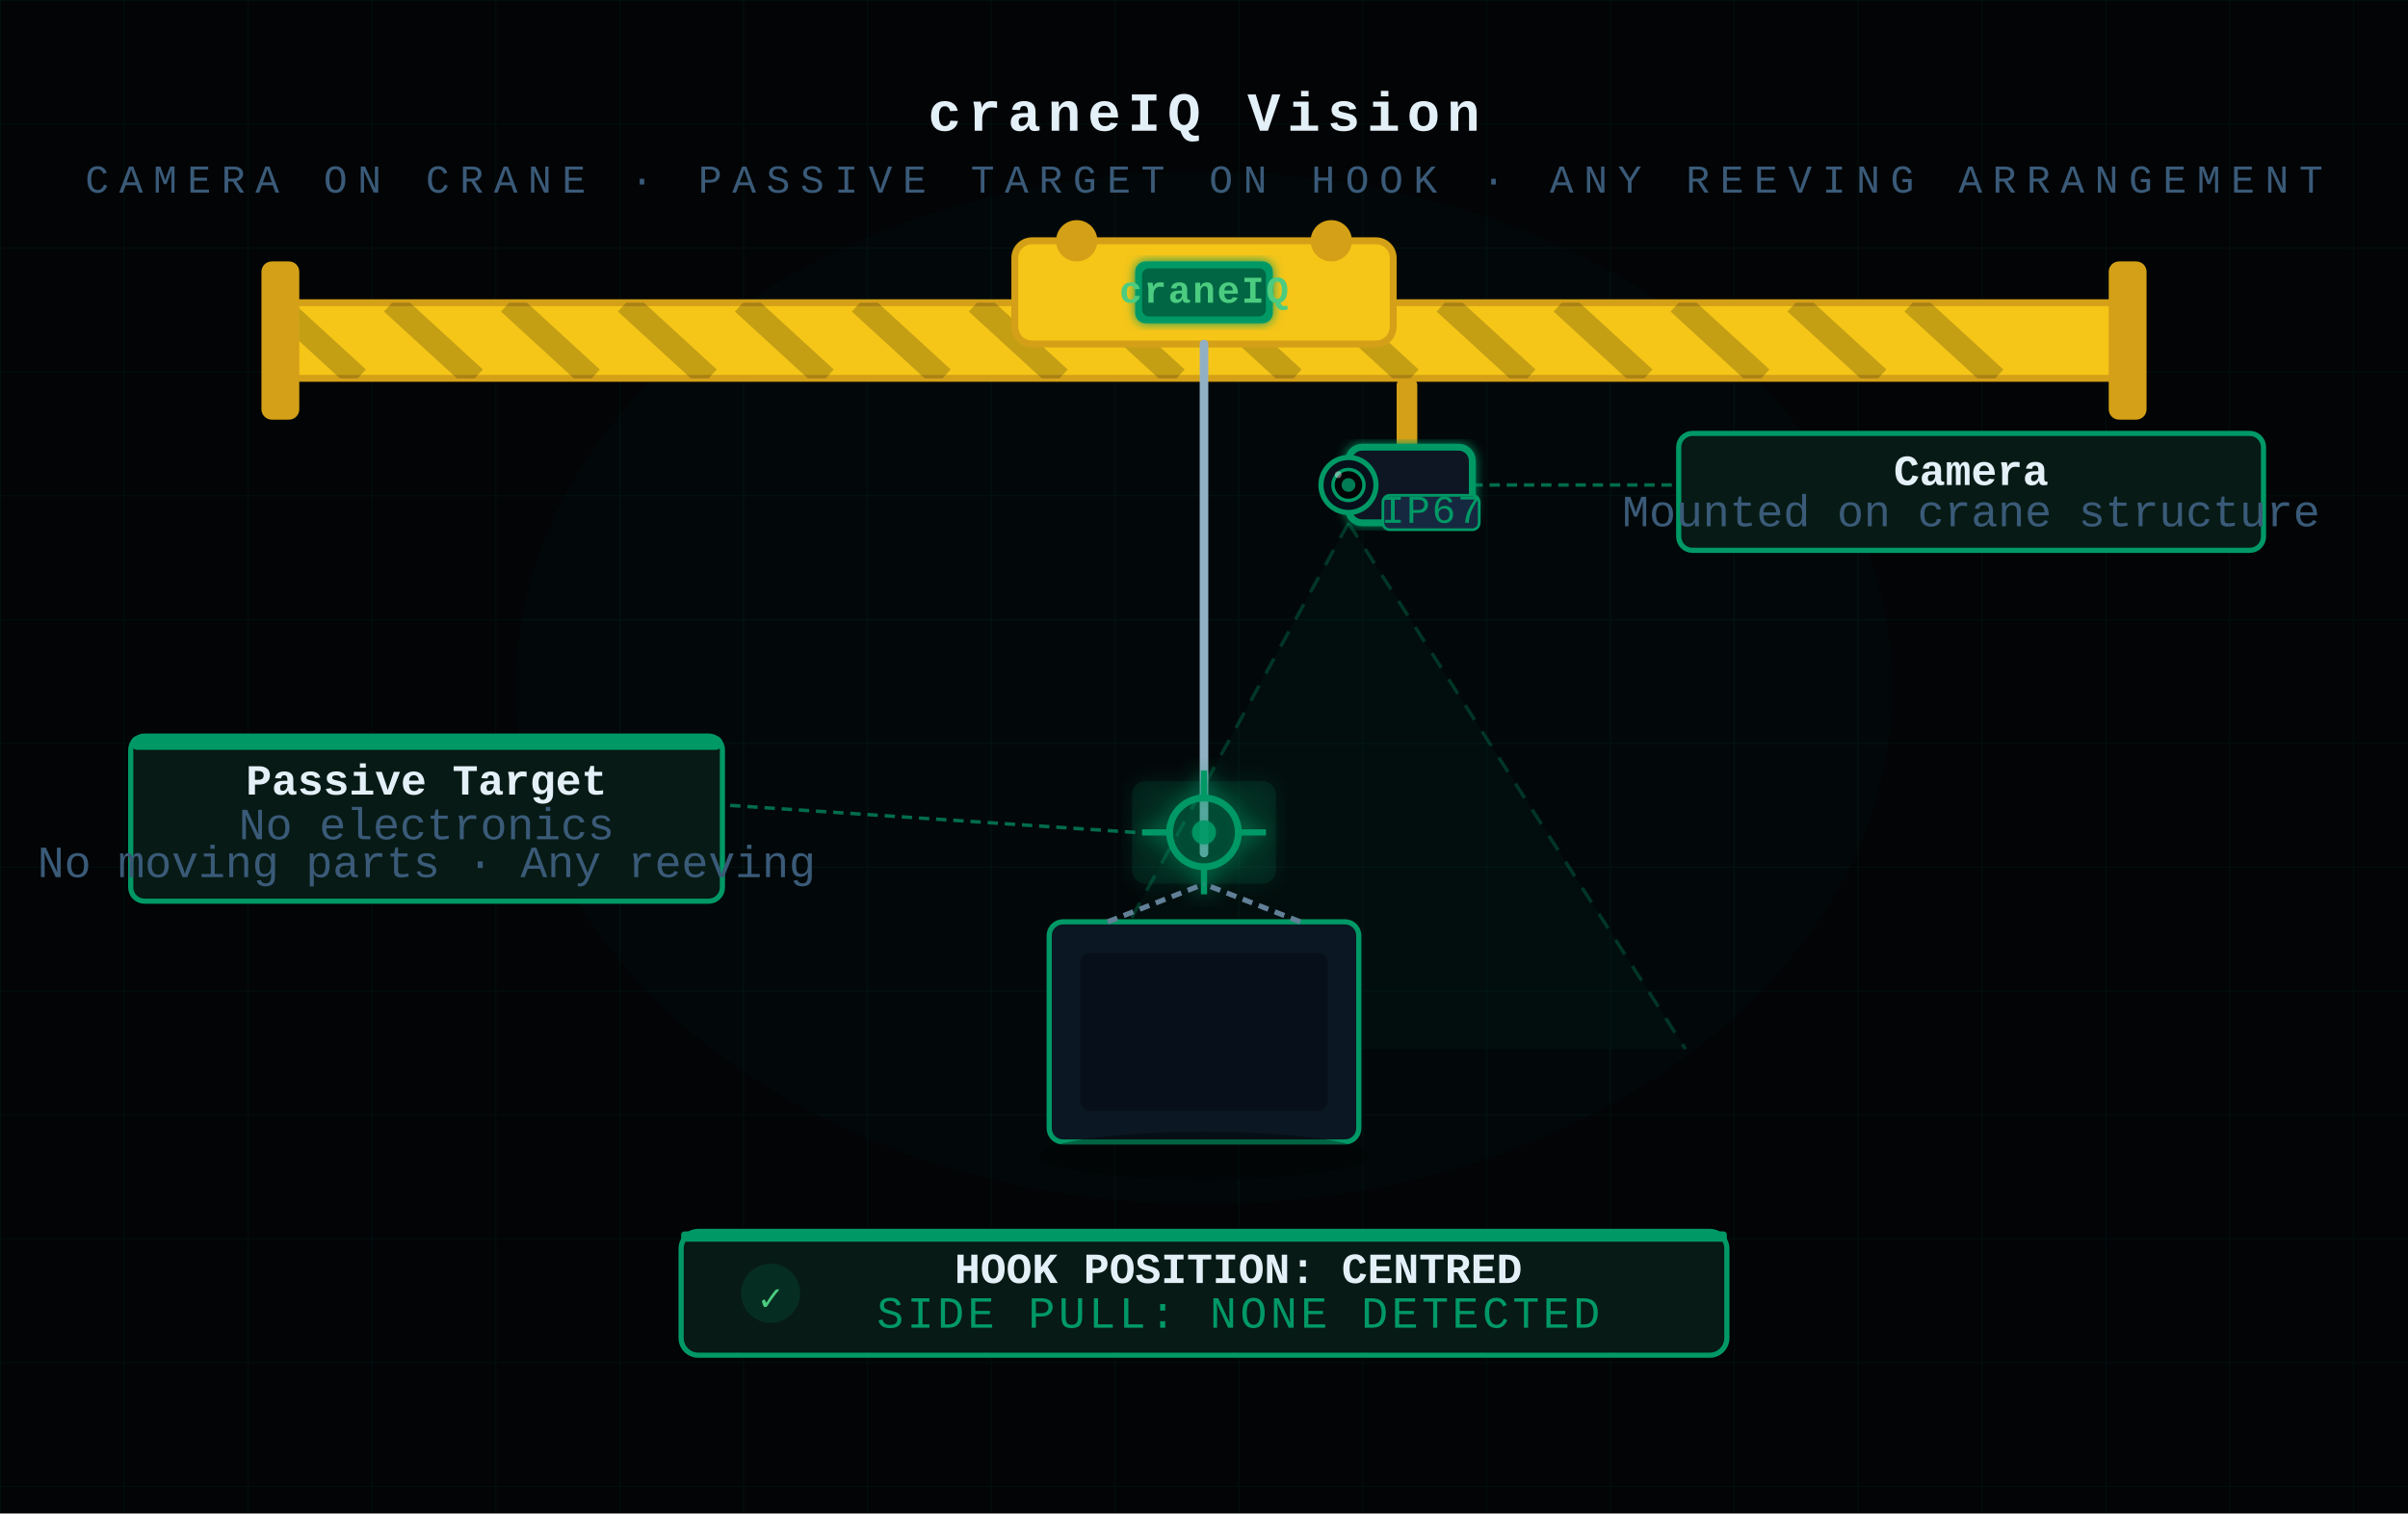
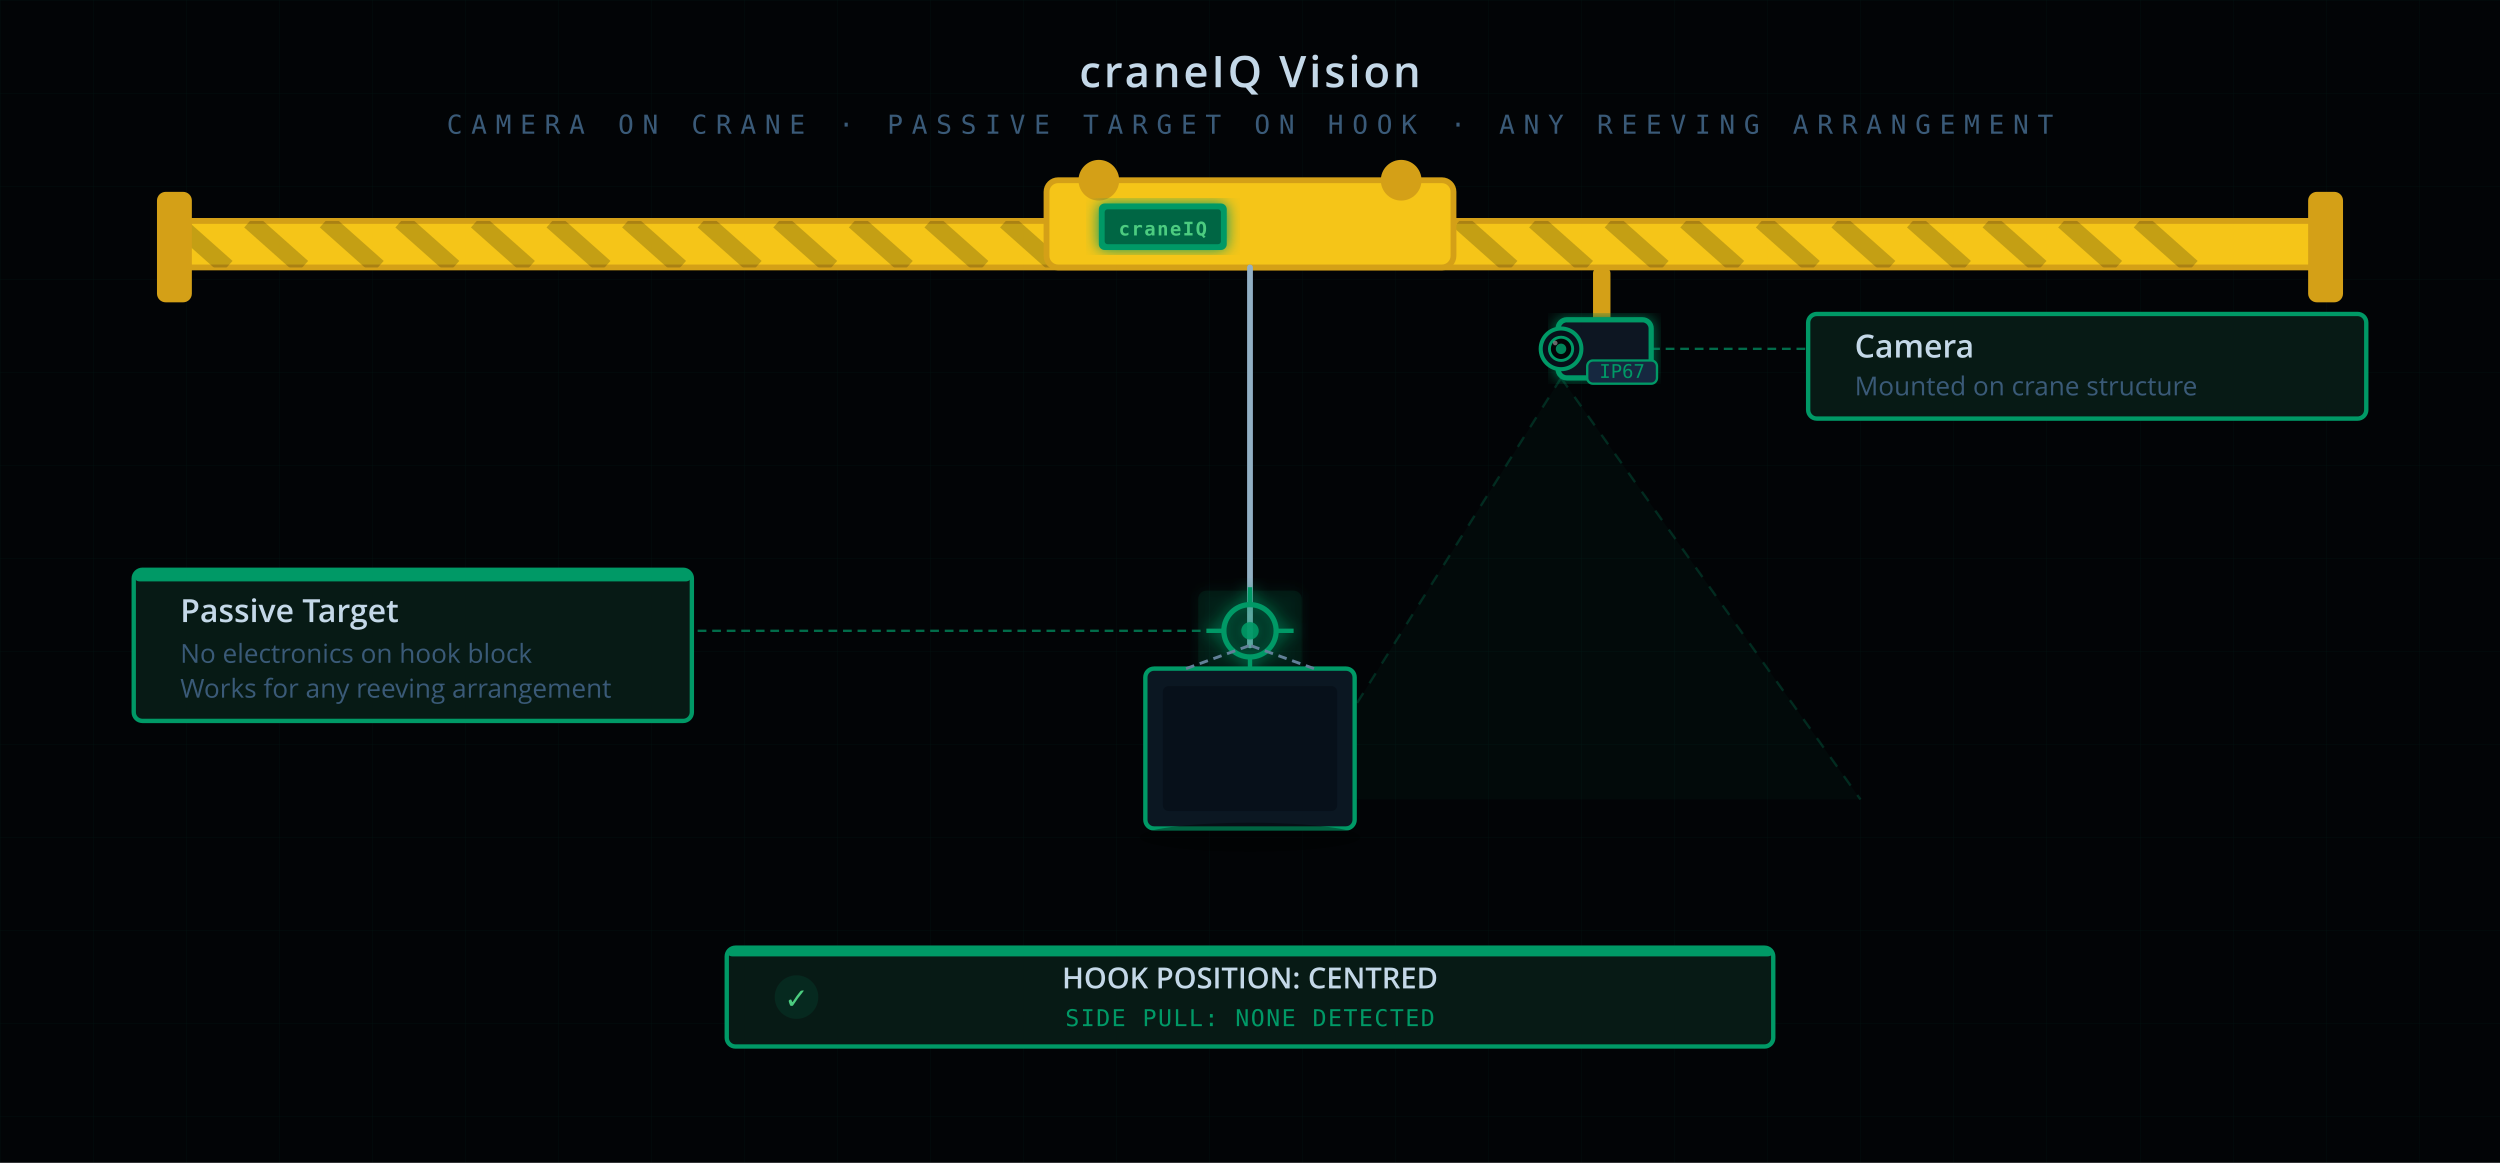
- <svg xmlns="http://www.w3.org/2000/svg" viewBox="0 0 700 440" font-family="'Share Tech Mono', 'Courier New', monospace">
+ <svg xmlns="http://www.w3.org/2000/svg" viewBox="0 0 860 400" font-family="'Open Sans',sans-serif">
  <defs>
-     <pattern id="grid3" width="36" height="36" patternUnits="userSpaceOnUse">
-       <path d="M 36 0 L 0 0 0 36" fill="none" stroke="#009966" stroke-width="0.3" opacity="0.12" />
+     <pattern id="g" width="32" height="32" patternUnits="userSpaceOnUse">
+       <path d="M32 0L0 0 0 32" fill="none" stroke="#009966" stroke-width="0.25" opacity="0.1" />
    </pattern>
-     <filter id="gv">
-       <feGaussianBlur stdDeviation="3" result="blur" />
+     <filter id="glow">
+       <feGaussianBlur stdDeviation="2.5" result="b" />
      <feMerge>
-         <feMergeNode in="blur" />
-         <feMergeNode in="SourceGraphic" />
-       </feMerge>
-     </filter>
-     <filter id="gvs">
-       <feGaussianBlur stdDeviation="1.5" result="blur" />
-       <feMerge>
-         <feMergeNode in="blur" />
+         <feMergeNode in="b" />
        <feMergeNode in="SourceGraphic" />
      </feMerge>
    </filter>
  </defs>
-   <rect width="700" height="440" fill="#020406" />
-   <rect width="700" height="440" fill="url(#grid3)" />
-   <ellipse cx="350" cy="200" rx="200" ry="150" fill="#009966" opacity="0.03" />
-   <text x="350" y="38" text-anchor="middle" fill="#e4f0f8" font-size="16" font-weight="bold" letter-spacing="2">craneIQ Vision</text>
-   <text x="350" y="56" text-anchor="middle" fill="#3a5a78" font-size="11.5" letter-spacing="3">CAMERA ON CRANE · PASSIVE TARGET ON HOOK · ANY REEVING ARRANGEMENT</text>
-   <rect x="80" y="88" width="540" height="22" rx="4" fill="#F5C518" stroke="#D4A017" stroke-width="2" />
-   <clipPath id="cvb">
-     <rect x="80" y="88" width="540" height="22" rx="4" />
+   <rect width="860" height="400" fill="#020406" />
+   <rect width="860" height="400" fill="url(#g)" />
+   <text x="430" y="30" text-anchor="middle" fill="#c4d8e8" font-size="15" font-weight="600" letter-spacing="1">craneIQ Vision</text>
+   <text x="430" y="46" text-anchor="middle" fill="#3a5a78" font-size="9" letter-spacing="3" font-family="'Share Tech Mono',monospace">CAMERA ON CRANE · PASSIVE TARGET ON HOOK · ANY REEVING ARRANGEMENT</text>
+   <rect x="60" y="76" width="740" height="16" rx="3" fill="#F5C518" stroke="#D4A017" stroke-width="2" />
+   <clipPath id="cv">
+     <rect x="60" y="76" width="740" height="16" rx="3" />
  </clipPath>
-   <g clip-path="url(#cvb)" opacity="0.2">
-     <line x1="80" y1="88" x2="104" y2="110" stroke="#020406" stroke-width="7" />
-     <line x1="114" y1="88" x2="138" y2="110" stroke="#020406" stroke-width="7" />
-     <line x1="148" y1="88" x2="172" y2="110" stroke="#020406" stroke-width="7" />
-     <line x1="182" y1="88" x2="206" y2="110" stroke="#020406" stroke-width="7" />
-     <line x1="216" y1="88" x2="240" y2="110" stroke="#020406" stroke-width="7" />
-     <line x1="250" y1="88" x2="274" y2="110" stroke="#020406" stroke-width="7" />
-     <line x1="284" y1="88" x2="308" y2="110" stroke="#020406" stroke-width="7" />
-     <line x1="318" y1="88" x2="342" y2="110" stroke="#020406" stroke-width="7" />
-     <line x1="352" y1="88" x2="376" y2="110" stroke="#020406" stroke-width="7" />
-     <line x1="386" y1="88" x2="410" y2="110" stroke="#020406" stroke-width="7" />
-     <line x1="420" y1="88" x2="444" y2="110" stroke="#020406" stroke-width="7" />
-     <line x1="454" y1="88" x2="478" y2="110" stroke="#020406" stroke-width="7" />
-     <line x1="488" y1="88" x2="512" y2="110" stroke="#020406" stroke-width="7" />
-     <line x1="522" y1="88" x2="546" y2="110" stroke="#020406" stroke-width="7" />
-     <line x1="556" y1="88" x2="580" y2="110" stroke="#020406" stroke-width="7" />
+   <g clip-path="url(#cv)" opacity="0.2">
+     <line x1="60" y1="76" x2="78" y2="92" stroke="#020406" stroke-width="6" />
+     <line x1="86" y1="76" x2="104" y2="92" stroke="#020406" stroke-width="6" />
+     <line x1="112" y1="76" x2="130" y2="92" stroke="#020406" stroke-width="6" />
+     <line x1="138" y1="76" x2="156" y2="92" stroke="#020406" stroke-width="6" />
+     <line x1="164" y1="76" x2="182" y2="92" stroke="#020406" stroke-width="6" />
+     <line x1="190" y1="76" x2="208" y2="92" stroke="#020406" stroke-width="6" />
+     <line x1="216" y1="76" x2="234" y2="92" stroke="#020406" stroke-width="6" />
+     <line x1="242" y1="76" x2="260" y2="92" stroke="#020406" stroke-width="6" />
+     <line x1="268" y1="76" x2="286" y2="92" stroke="#020406" stroke-width="6" />
+     <line x1="294" y1="76" x2="312" y2="92" stroke="#020406" stroke-width="6" />
+     <line x1="320" y1="76" x2="338" y2="92" stroke="#020406" stroke-width="6" />
+     <line x1="346" y1="76" x2="364" y2="92" stroke="#020406" stroke-width="6" />
+     <line x1="372" y1="76" x2="390" y2="92" stroke="#020406" stroke-width="6" />
+     <line x1="398" y1="76" x2="416" y2="92" stroke="#020406" stroke-width="6" />
+     <line x1="424" y1="76" x2="442" y2="92" stroke="#020406" stroke-width="6" />
+     <line x1="450" y1="76" x2="468" y2="92" stroke="#020406" stroke-width="6" />
+     <line x1="476" y1="76" x2="494" y2="92" stroke="#020406" stroke-width="6" />
+     <line x1="502" y1="76" x2="520" y2="92" stroke="#020406" stroke-width="6" />
+     <line x1="528" y1="76" x2="546" y2="92" stroke="#020406" stroke-width="6" />
+     <line x1="554" y1="76" x2="572" y2="92" stroke="#020406" stroke-width="6" />
+     <line x1="580" y1="76" x2="598" y2="92" stroke="#020406" stroke-width="6" />
+     <line x1="606" y1="76" x2="624" y2="92" stroke="#020406" stroke-width="6" />
+     <line x1="632" y1="76" x2="650" y2="92" stroke="#020406" stroke-width="6" />
+     <line x1="658" y1="76" x2="676" y2="92" stroke="#020406" stroke-width="6" />
+     <line x1="684" y1="76" x2="702" y2="92" stroke="#020406" stroke-width="6" />
+     <line x1="710" y1="76" x2="728" y2="92" stroke="#020406" stroke-width="6" />
+     <line x1="736" y1="76" x2="754" y2="92" stroke="#020406" stroke-width="6" />
  </g>
-   <rect x="76" y="76" width="11" height="46" rx="3" fill="#D4A017" />
-   <rect x="613" y="76" width="11" height="46" rx="3" fill="#D4A017" />
-   <rect x="295" y="70" width="110" height="30" rx="5" fill="#F5C518" stroke="#D4A017" stroke-width="2" />
-   <circle cx="313" cy="70" r="6" fill="#D4A017" />
-   <circle cx="387" cy="70" r="6" fill="#D4A017" />
-   <rect x="330" y="76" width="40" height="18" rx="3" fill="#009966" filter="url(#gvs)" />
-   <rect x="332" y="78" width="36" height="14" rx="2" fill="#006644" />
-   <text x="350" y="88" text-anchor="middle" fill="#4ccc80" font-size="11" font-weight="bold" letter-spacing="0.5">craneIQ</text>
-   <rect x="406" y="110" width="6" height="22" rx="2" fill="#D4A017" />
-   <rect x="392" y="130" width="36" height="22" rx="4" fill="#0b1722" stroke="#009966" stroke-width="2" filter="url(#gvs)" />
-   <circle cx="392" cy="141" r="8" fill="#07101a" stroke="#009966" stroke-width="1.5" />
-   <circle cx="392" cy="141" r="4.5" fill="#020406" stroke="#009966" stroke-width="1" />
-   <circle cx="392" cy="141" r="2" fill="#009966" opacity="0.8" />
-   <circle cx="389" cy="138" r="1" fill="#fff" opacity="0.4" />
-   <rect x="402" y="144" width="28" height="10" rx="2" fill="#162840" stroke="#009966" stroke-width="0.8" />
-   <text x="416" y="152" text-anchor="middle" fill="#009966" font-size="11.5" letter-spacing="0.5">IP67</text>
-   <line x1="428" y1="141" x2="488" y2="141" stroke="#009966" stroke-width="1" stroke-dasharray="3 2" opacity="0.7" />
-   <rect x="488" y="126" width="170" height="34" rx="4" fill="#071a15" stroke="#009966" stroke-width="1.5" />
-   <text x="573" y="141" text-anchor="middle" fill="#e4f0f8" font-size="12.5" font-weight="bold">Camera</text>
-   <text x="573" y="153" text-anchor="middle" fill="#3a5a78" font-size="13">Mounted on crane structure</text>
-   <polygon points="392,152 308,305 490,305" fill="#009966" opacity="0.04" />
-   <line x1="392" y1="152" x2="308" y2="305" stroke="#009966" stroke-width="1" stroke-dasharray="5 4" opacity="0.3" />
-   <line x1="392" y1="152" x2="490" y2="305" stroke="#009966" stroke-width="1" stroke-dasharray="5 4" opacity="0.3" />
-   <line x1="350" y1="100" x2="350" y2="248" stroke="#92b0c4" stroke-width="2.5" stroke-linecap="round" />
-   <g filter="url(#gv)">
-     <rect x="330" y="228" width="40" height="28" rx="3" fill="#009966" opacity="0.12" stroke="#009966" stroke-width="1.8" />
-     <circle cx="350" cy="242" r="10" fill="none" stroke="#009966" stroke-width="2" />
-     <circle cx="350" cy="242" r="3.5" fill="#009966" opacity="0.9" />
-     <line x1="332" y1="242" x2="340" y2="242" stroke="#009966" stroke-width="1.8" />
-     <line x1="360" y1="242" x2="368" y2="242" stroke="#009966" stroke-width="1.8" />
-     <line x1="350" y1="224" x2="350" y2="232" stroke="#009966" stroke-width="1.8" />
-     <line x1="350" y1="252" x2="350" y2="260" stroke="#009966" stroke-width="1.8" />
+   <rect x="54" y="66" width="12" height="38" rx="3" fill="#D4A017" />
+   <rect x="794" y="66" width="12" height="38" rx="3" fill="#D4A017" />
+   <rect x="360" y="62" width="140" height="30" rx="4" fill="#F5C518" stroke="#D4A017" stroke-width="2" />
+   <circle cx="378" cy="62" r="7" fill="#D4A017" />
+   <circle cx="482" cy="62" r="7" fill="#D4A017" />
+   <rect x="378" y="70" width="44" height="16" rx="2" fill="#009966" filter="url(#glow)" />
+   <rect x="380" y="72" width="40" height="12" rx="1" fill="#006644" />
+   <text x="400" y="81" text-anchor="middle" fill="#4ccc80" font-size="6.5" font-weight="600" letter-spacing="0.5" font-family="'Share Tech Mono',monospace">craneIQ</text>
+   <rect x="548" y="92" width="6" height="20" rx="2" fill="#D4A017" />
+   <rect x="536" y="110" width="32" height="20" rx="3" fill="#0b1722" stroke="#009966" stroke-width="1.8" filter="url(#glow)" />
+   <circle cx="537" cy="120" r="7" fill="#07101a" stroke="#009966" stroke-width="1.4" />
+   <circle cx="537" cy="120" r="4" fill="#020406" stroke="#009966" stroke-width="1" />
+   <circle cx="537" cy="120" r="1.8" fill="#009966" opacity="0.85" />
+   <circle cx="535" cy="118" r="0.8" fill="#fff" opacity="0.4" />
+   <rect x="546" y="124" width="24" height="8" rx="2" fill="#162840" stroke="#009966" stroke-width="0.8" />
+   <text x="558" y="130" text-anchor="middle" fill="#009966" font-size="6.5" font-family="'Share Tech Mono',monospace">IP67</text>
+   <line x1="568" y1="120" x2="622" y2="120" stroke="#009966" stroke-width="0.8" stroke-dasharray="3 2" opacity="0.7" />
+   <rect x="622" y="108" width="192" height="36" rx="3" fill="#071a15" stroke="#009966" stroke-width="1.5" />
+   <text x="638" y="123" fill="#c4d8e8" font-size="11" font-weight="600">Camera</text>
+   <text x="638" y="136" fill="#3a5a78" font-size="9">Mounted on crane structure</text>
+   <polygon points="537,130 446,275 640,275" fill="#009966" opacity="0.04" />
+   <line x1="537" y1="130" x2="446" y2="275" stroke="#009966" stroke-width="0.8" stroke-dasharray="4 4" opacity="0.25" />
+   <line x1="537" y1="130" x2="640" y2="275" stroke="#009966" stroke-width="0.8" stroke-dasharray="4 4" opacity="0.25" />
+   <line x1="430" y1="92" x2="430" y2="222" stroke="#92b0c4" stroke-width="2" stroke-linecap="round" />
+   <g filter="url(#glow)">
+     <rect x="413" y="204" width="34" height="26" rx="2" fill="#009966" opacity="0.1" stroke="#009966" stroke-width="1.6" />
+     <circle cx="430" cy="217" r="9" fill="none" stroke="#009966" stroke-width="1.8" />
+     <circle cx="430" cy="217" r="3" fill="#009966" opacity="0.9" />
+     <line x1="415" y1="217" x2="421" y2="217" stroke="#009966" stroke-width="1.5" />
+     <line x1="439" y1="217" x2="445" y2="217" stroke="#009966" stroke-width="1.5" />
+     <line x1="430" y1="202" x2="430" y2="208" stroke="#009966" stroke-width="1.5" />
+     <line x1="430" y1="226" x2="430" y2="232" stroke="#009966" stroke-width="1.5" />
  </g>
-   <line x1="330" y1="242" x2="210" y2="234" stroke="#009966" stroke-width="1" stroke-dasharray="3 2" opacity="0.7" />
-   <rect x="38" y="214" width="172" height="48" rx="4" fill="#071a15" stroke="#009966" stroke-width="1.5" />
-   <rect x="38" y="214" width="172" height="4" rx="2" fill="#009966" />
-   <text x="124" y="231" text-anchor="middle" fill="#e4f0f8" font-size="12.5" font-weight="bold">Passive Target</text>
-   <text x="124" y="244" text-anchor="middle" fill="#3a5a78" font-size="13">No electronics</text>
-   <text x="124" y="255" text-anchor="middle" fill="#3a5a78" font-size="13">No moving parts · Any reeving</text>
-   <rect x="305" y="268" width="90" height="64" rx="4" fill="#0b1722" stroke="#009966" stroke-width="1.5" />
-   <rect x="314" y="277" width="72" height="46" rx="3" fill="#07101a" />
-   <line x1="322" y1="268" x2="350" y2="257" stroke="#628098" stroke-width="1.5" stroke-dasharray="3 2" />
-   <line x1="378" y1="268" x2="350" y2="257" stroke="#628098" stroke-width="1.5" stroke-dasharray="3 2" />
-   <ellipse cx="350" cy="336" rx="48" ry="7" fill="#000" opacity="0.35" />
-   <rect x="198" y="358" width="304" height="36" rx="5" fill="#071a15" stroke="#009966" stroke-width="1.5" />
-   <rect x="198" y="358" width="304" height="3" rx="1" fill="#009966" />
-   <circle cx="224" cy="376" r="8" fill="#009966" opacity="0.15" stroke="#009966" stroke-width="1.2" />
-   <text x="224" y="381" text-anchor="middle" fill="#4ccc80" font-size="11">✓</text>
-   <text x="360" y="373" text-anchor="middle" fill="#e4f0f8" font-size="12.5" font-weight="bold">HOOK POSITION: CENTRED</text>
-   <text x="360" y="386" text-anchor="middle" fill="#009966" font-size="13" letter-spacing="1">SIDE PULL: NONE DETECTED</text>
+   <line x1="413" y1="217" x2="238" y2="217" stroke="#009966" stroke-width="0.8" stroke-dasharray="3 2" opacity="0.7" />
+   <rect x="46" y="196" width="192" height="52" rx="3" fill="#071a15" stroke="#009966" stroke-width="1.5" />
+   <rect x="46" y="196" width="192" height="4" rx="2" fill="#009966" />
+   <text x="62" y="214" fill="#c4d8e8" font-size="11" font-weight="600">Passive Target</text>
+   <text x="62" y="228" fill="#3a5a78" font-size="9">No electronics on hook block</text>
+   <text x="62" y="240" fill="#3a5a78" font-size="9">Works for any reeving arrangement</text>
+   <rect x="394" y="230" width="72" height="55" rx="3" fill="#0b1722" stroke="#009966" stroke-width="1.5" />
+   <rect x="400" y="236" width="60" height="43" rx="2" fill="#07101a" />
+   <line x1="408" y1="230" x2="430" y2="222" stroke="#628098" stroke-width="1" stroke-dasharray="3 2" />
+   <line x1="452" y1="230" x2="430" y2="222" stroke="#628098" stroke-width="1" stroke-dasharray="3 2" />
+   <ellipse cx="430" cy="288" rx="38" ry="5" fill="#000" opacity="0.35" />
+   <rect x="250" y="326" width="360" height="34" rx="3" fill="#071a15" stroke="#009966" stroke-width="1.5" />
+   <rect x="250" y="326" width="360" height="3" rx="2" fill="#009966" />
+   <circle cx="274" cy="343" r="7" fill="#009966" opacity="0.12" stroke="#009966" stroke-width="1" />
+   <text x="274" y="347" text-anchor="middle" fill="#4ccc80" font-size="10">✓</text>
+   <text x="430" y="340" text-anchor="middle" fill="#c4d8e8" font-size="10" font-weight="600">HOOK POSITION: CENTRED</text>
+   <text x="430" y="353" text-anchor="middle" fill="#009966" font-size="8" letter-spacing="0.5" font-family="'Share Tech Mono',monospace">SIDE PULL: NONE DETECTED</text>
</svg>
